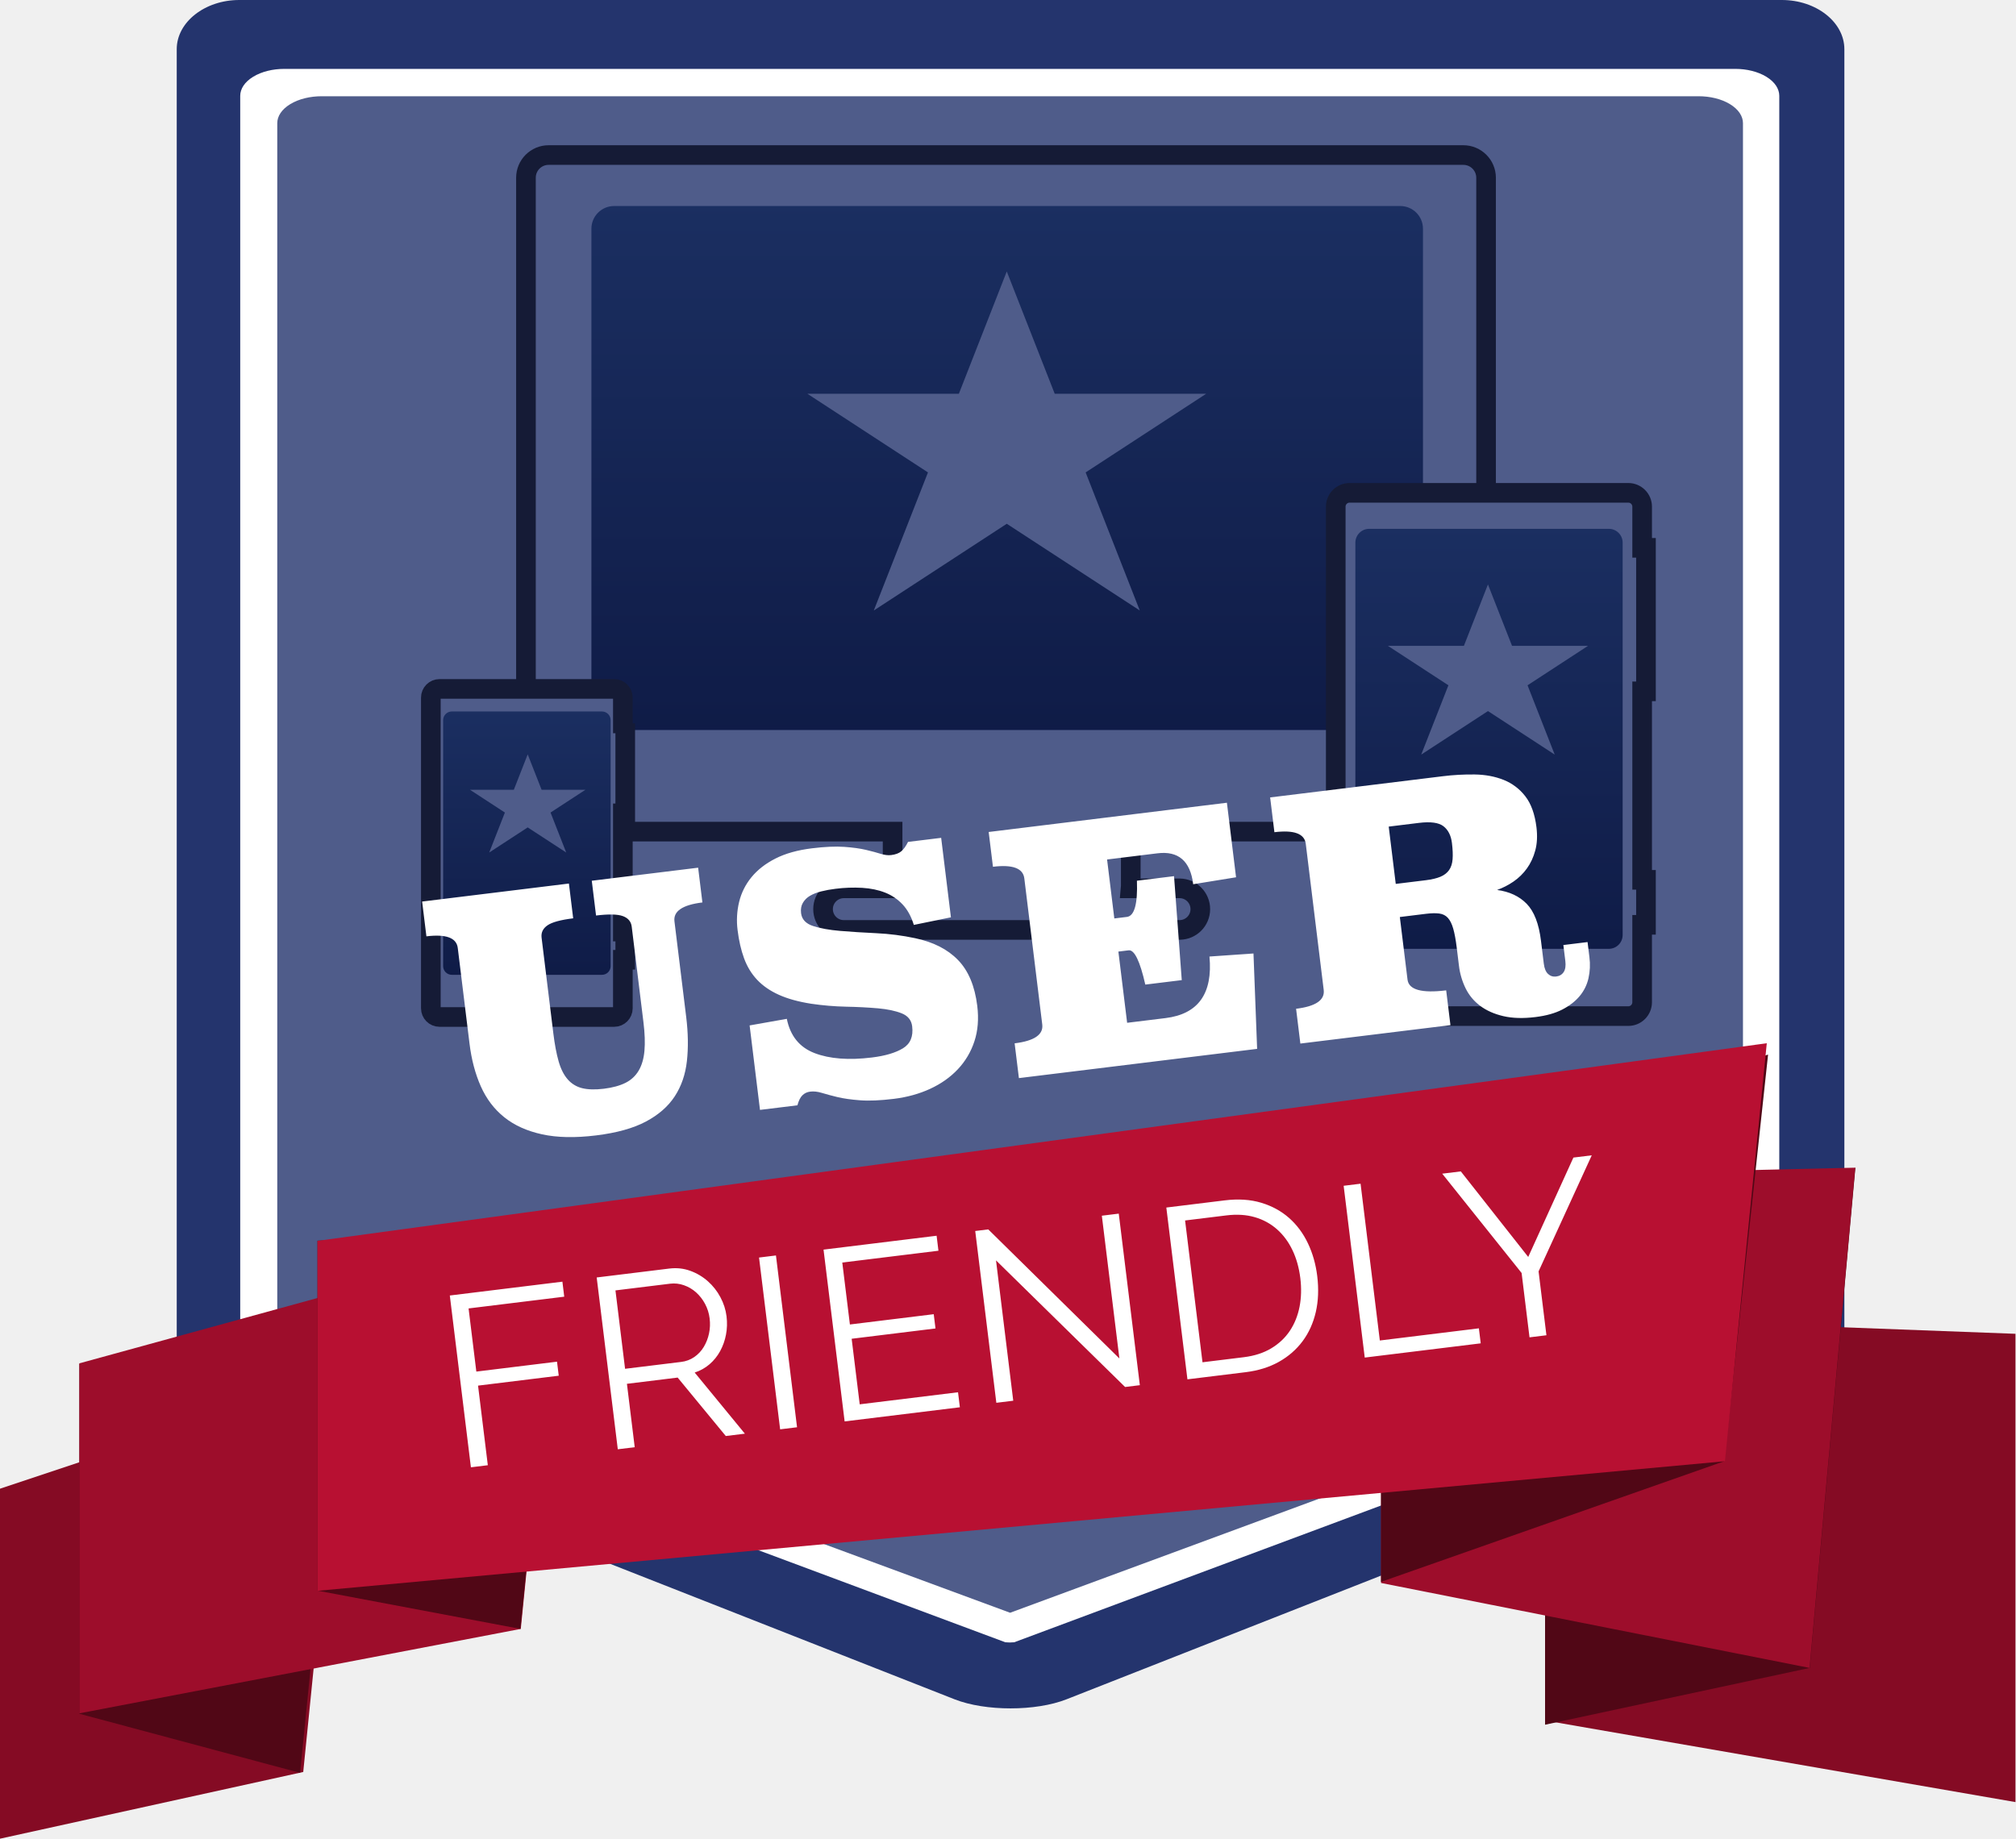
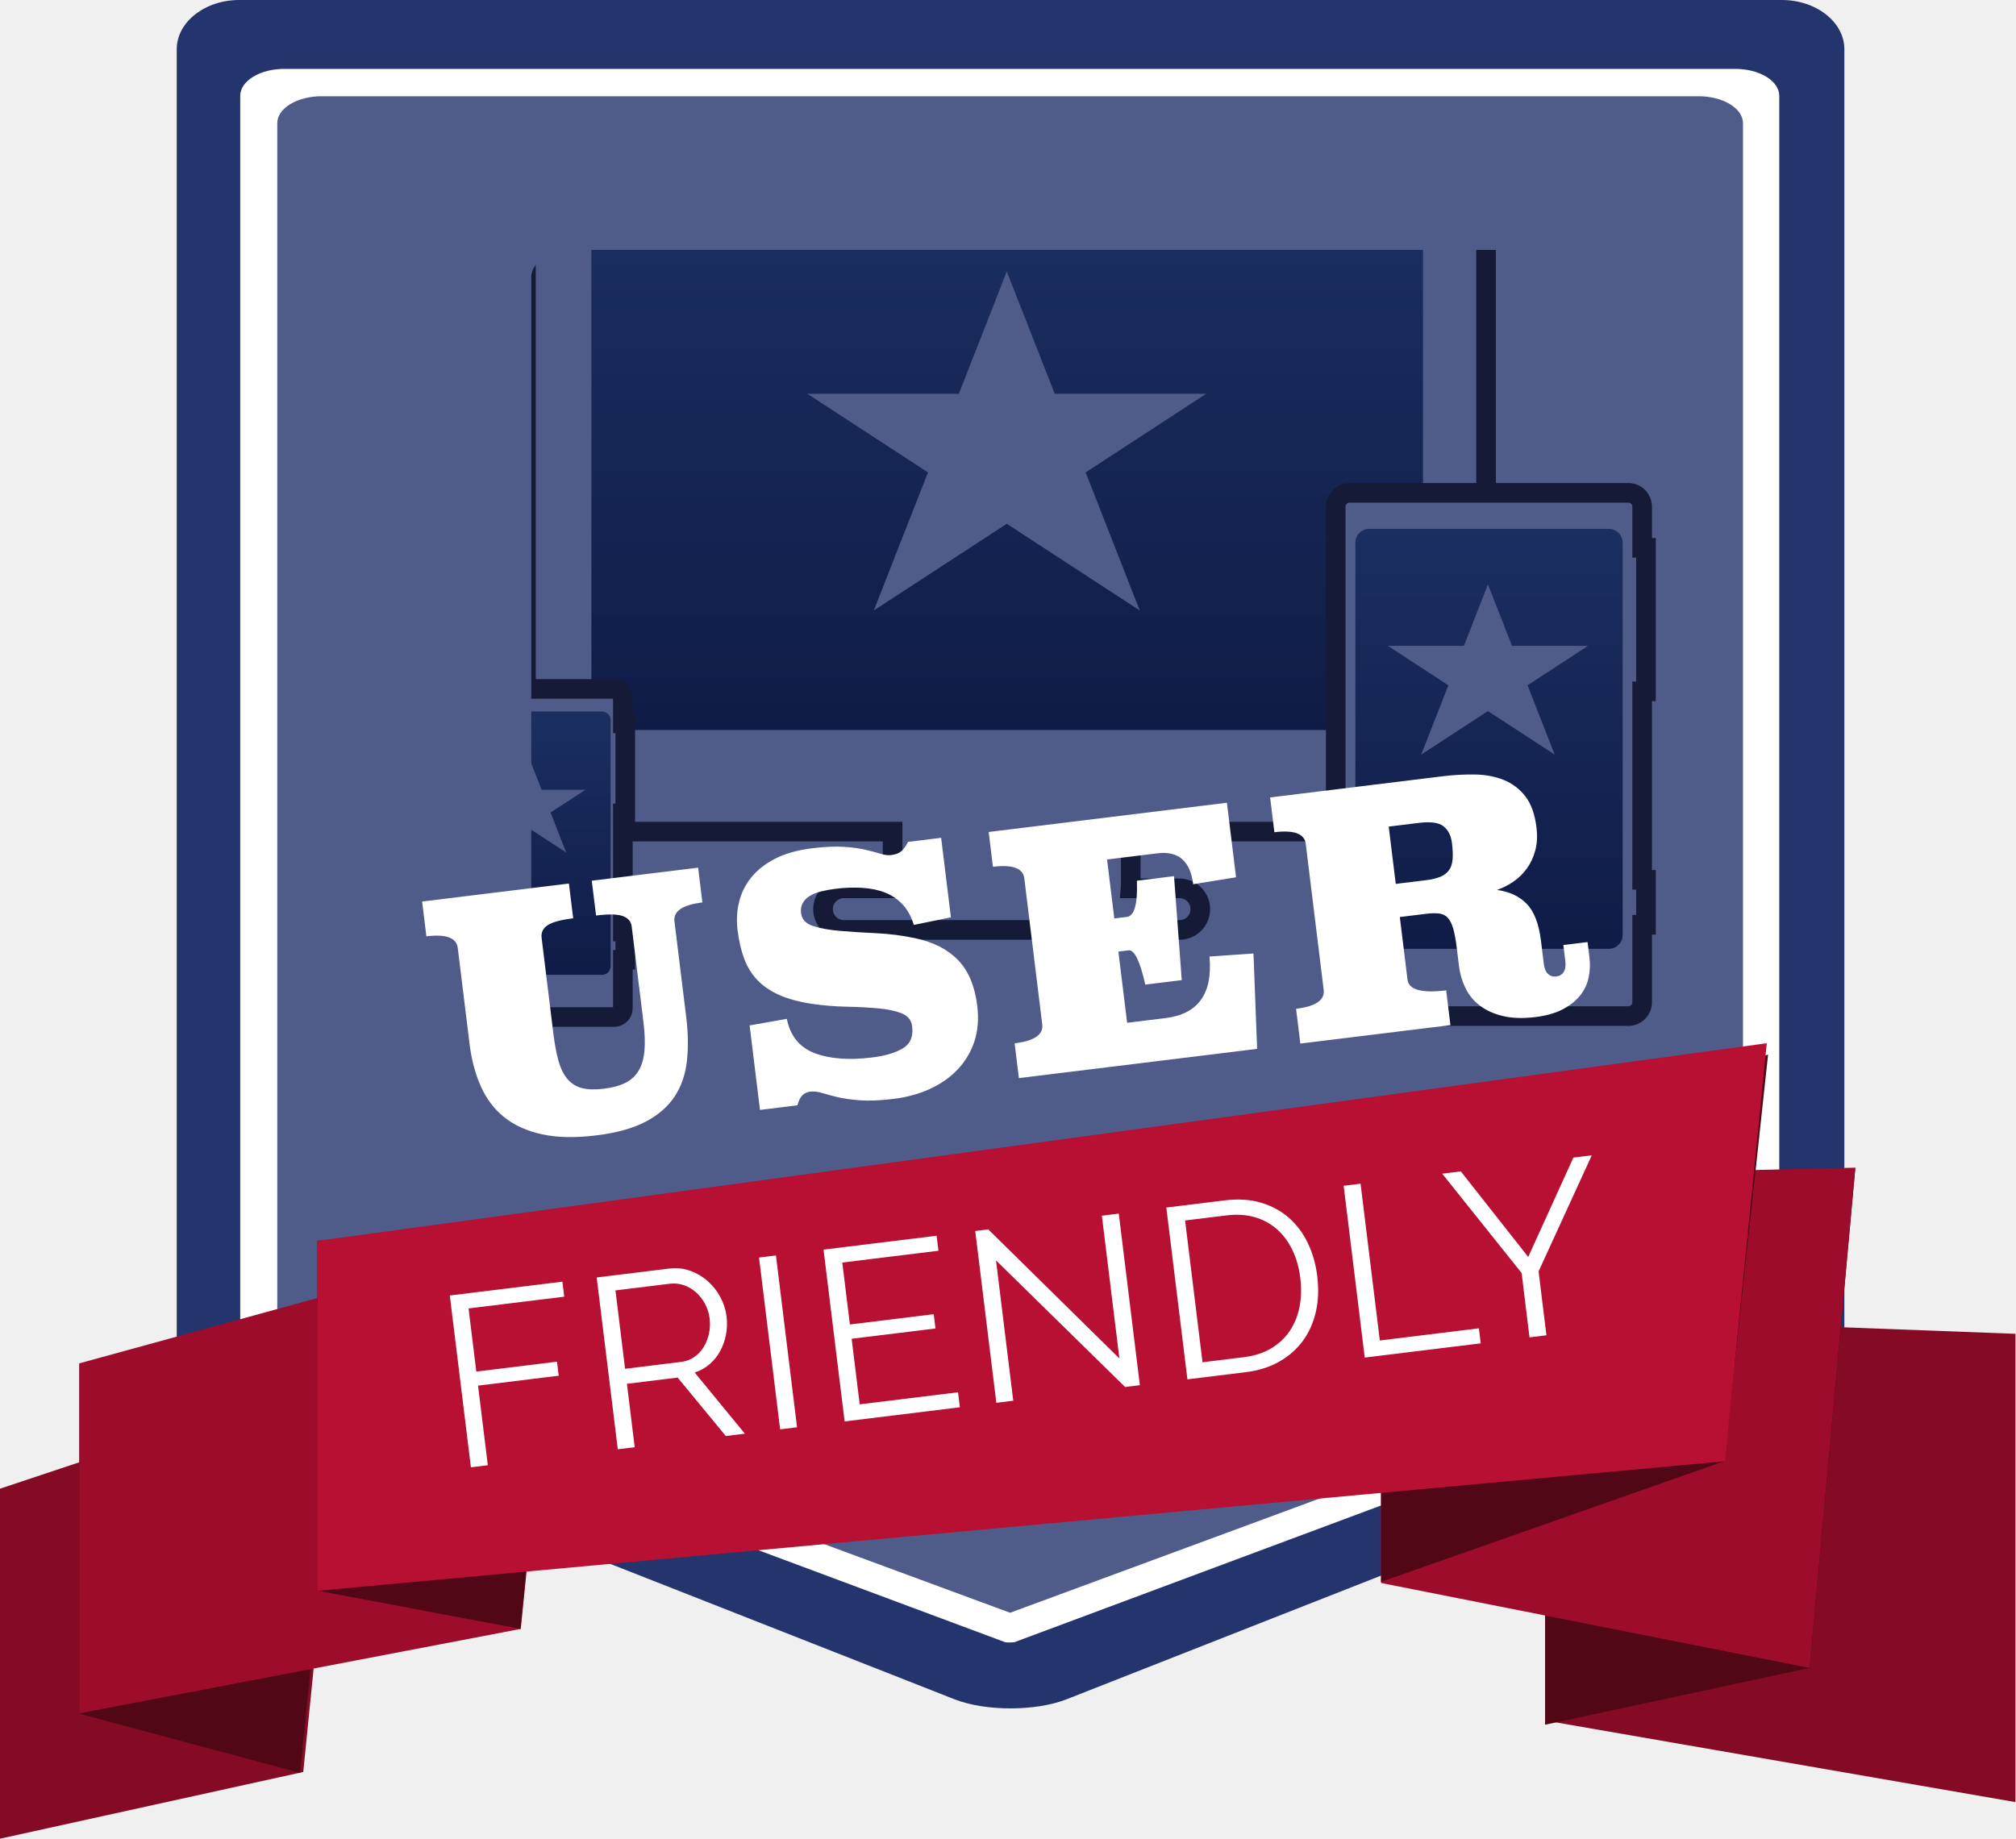
<svg xmlns="http://www.w3.org/2000/svg" xmlns:xlink="http://www.w3.org/1999/xlink" width="308" height="281" viewBox="0 0 308 281" version="1.1">
  <defs>
-     <path d="M15.36 18.824c0-1.053.66-2.108 1.987-2.912 1.325-.805 3.062-1.206 4.798-1.206H232.5c1.737 0 3.472.4 4.797 1.206 1.326.804 1.99 1.86 1.99 2.912v186.283l-111.965 41.34-111.962-41.34V18.824z" id="path-1" />
+     <path d="M15.36 18.824c0-1.053.661-2.108 1.987-2.912 1.325-.805 3.062-1.206 4.798-1.206H232.5c1.737 0 3.472.401 4.797 1.206 1.326.804 1.99 1.859 1.99 2.912v186.283l-111.965 41.341-111.962-41.34V18.823z" id="path-1" />
    <linearGradient x1="50%" y1="0%" x2="50%" y2="100%" id="linearGradient-3">
      <stop stop-color="#5681B3" offset="0%" />
      <stop stop-color="#314C83" offset="100%" />
    </linearGradient>
  </defs>
  <g id="Page-1" stroke="none" stroke-width="1" fill="none" fill-rule="evenodd">
-     <g id="Desktop">
-       <g id="Group-4">
+     <g id="Desktop" transform="translate(-106 -1023)">
+       <g id="Group-4" transform="translate(106 1023)">
        <g id="Group" transform="translate(27)">
-           <path d="M254.778 205.408c0 4.135-3.844 9.028-8.54 10.876l-110.303 43.39c-4.702 1.847-12.39 1.847-17.093 0L8.546 216.285C3.844 214.436 0 209.544 0 205.408V7.516C0 3.383 4.298 0 9.554 0h235.67c5.26 0 9.554 3.383 9.554 7.516v197.892" id="Fill-57" fill="#24346D" />
-           <path d="M127.267 250.99a6.52 6.52 0 0 1-.68-.034l-115.433-43.05c-.688-.53-1.453-1.7-1.453-2.268V14.648c0-1.056.657-2.11 1.97-2.914 1.312-.804 3.03-1.207 4.75-1.207h221.697c1.718 0 3.437.403 4.75 1.207 1.312.805 1.967 1.858 1.967 2.913v190.99c0 .57-.765 1.74-1.453 2.27l-115.434 43.05a6.5 6.5 0 0 1-.68.032" id="Fill-58" fill="#FFF" />
+           <path d="M254.778 205.408c0 4.135-3.844 9.028-8.54 10.876l-110.303 43.39c-4.702 1.847-12.39 1.847-17.093 0L8.546 216.285C3.844 214.436 0 209.543 0 205.408V7.516C0 3.383 4.298 0 9.554 0h235.67c5.259 0 9.554 3.383 9.554 7.516v197.892" id="Fill-57" fill="#24346D" />
+           <path d="M127.267 250.989c-.294 0-.528-.016-.679-.033l-115.434-43.05c-.688-.529-1.453-1.699-1.453-2.268V14.647c0-1.055.656-2.108 1.968-2.913 1.313-.804 3.03-1.207 4.75-1.207h221.698c1.718 0 3.437.403 4.749 1.207 1.313.805 1.968 1.858 1.968 2.913v190.99c0 .57-.765 1.74-1.453 2.269l-115.435 43.05a6.5 6.5 0 0 1-.679.033" id="Fill-58" fill="#FFF" />
          <mask id="mask-2" fill="#fff">
            <use xlink:href="#path-1" />
          </mask>
          <use id="Fill-59" fill-opacity=".8" fill="#24346D" xlink:href="#path-1" />
-           <g id="Group-2" style="mix-blend-mode:multiply" mask="url(#mask-2)">
-             <g id="Layer_8_14_">
-               <path d="M196.566 23.693H56.82a3.465 3.465 0 0 0-3.466 3.465v96.462a3.464 3.464 0 0 0 3.466 3.462h52.55v8.313c0 .123.024.234.036.353h-7.54a3.178 3.178 0 0 0 0 6.355h51.394a3.178 3.178 0 0 0 0-6.355h-7.54c.01-.115.036-.23.036-.353v-8.313h50.817a3.465 3.465 0 0 0 3.466-3.462V27.158a3.474 3.474 0 0 0-3.474-3.465z" id="Shape" stroke="#444B64" stroke-width="3" fill="#FFF" />
-               <path d="M133.58 88.07H13.463A3.465 3.465 0 0 1 10 84.606v-73.14A3.466 3.466 0 0 1 13.464 8H133.58a3.465 3.465 0 0 1 3.463 3.465v73.14a3.465 3.465 0 0 1-3.464 3.466z" id="Path" fill="url(#linearGradient-3)" transform="translate(53.354 23.484)" />
-               <path id="Fill-476" fill="#FFF" d="M138.86 72.19l18.415-12.017H134.14l-7.328-18.69-7.32 18.69H96.354l18.42 12.017-8.277 21.1 20.315-13.252 20.32 13.25-8.27-21.098" />
+           <g transform="translate(38.803 23.484)" id="Group-2" style="mix-blend-mode:multiply" mask="url(#mask-2)">
+             <g id="Layer_8_14_" transform="translate(14.551)">
+               <path d="M143.211.209H3.465A3.465 3.465 0 0 0 0 3.674v96.461a3.464 3.464 0 0 0 3.465 3.463h52.55v8.313c0 .123.024.234.037.353H48.51a3.178 3.178 0 0 0 0 6.355h51.394a3.178 3.178 0 0 0 0-6.355h-7.54c.01-.115.037-.23.037-.353v-8.313h50.817a3.465 3.465 0 0 0 3.465-3.463V3.675a3.474 3.474 0 0 0-3.473-3.466z" id="Shape" stroke="#444B64" stroke-width="3" fill="#FFF" />
+               <path d="M133.58 88.071H13.463A3.465 3.465 0 0 1 10 84.605v-73.14A3.466 3.466 0 0 1 13.464 8H133.58a3.465 3.465 0 0 1 3.464 3.465v73.14a3.465 3.465 0 0 1-3.464 3.466z" id="Path" fill="url(#linearGradient-3)" />
+               <path id="Fill-476" fill="#FFF" d="M85.507 48.706l18.414-12.017H80.786L73.458 18l-7.32 18.689H43l18.419 12.017-8.276 21.099 20.315-13.25 20.32 13.25-8.27-21.1" />
            </g>
-             <g id="Capa_1">
-               <path d="M224.468 105.646V83.713h-.584v-6.288a2.114 2.114 0 0 0-2.112-2.114h-42.59a2.114 2.114 0 0 0-2.11 2.115v75.73c0 1.168.946 2.115 2.11 2.115h42.59a2.113 2.113 0 0 0 2.11-2.114V141.32h.586v-6.872h-.585v-28.802h.585z" id="Shape" stroke="#444B64" stroke-width="3" fill="#FFF" />
-               <path d="M43.865 67.566a2.113 2.113 0 0 1-2.11 2.114H5.142a2.113 2.113 0 0 1-2.112-2.114V7.614c0-1.167.947-2.114 2.113-2.114h36.61c1.167 0 2.112.947 2.112 2.114v59.952z" id="Path" fill="url(#linearGradient-3)" transform="translate(177.04 75.31)" />
-               <path id="Fill-476" fill="#FFF" d="M215.615 98.69h-11.61l-3.68-9.38-3.672 9.38H185.04l9.244 6.03-4.153 10.59 10.196-6.65 10.198 6.65-4.15-10.59z" />
+             <g id="Capa_1" transform="translate(138.236 51.827)">
+               <path d="M47.429 30.335V8.402h-.585V2.114A2.114 2.114 0 0 0 44.732 0H2.144A2.114 2.114 0 0 0 .032 2.114v75.73c0 1.168.946 2.115 2.112 2.115h42.588a2.113 2.113 0 0 0 2.112-2.114V66.007h.585v-6.87h-.585V30.335h.585z" id="Shape" stroke="#444B64" stroke-width="3" fill="#FFF" />
+               <path d="M43.865 67.566a2.113 2.113 0 0 1-2.111 2.114H5.143a2.113 2.113 0 0 1-2.112-2.114V7.614c0-1.167.946-2.114 2.112-2.114h36.61c1.167 0 2.112.947 2.112 2.114v59.952z" id="Path" fill="url(#linearGradient-3)" />
+               <path id="Fill-476" fill="#FFF" d="M38.575 23.38H26.964L23.286 14l-3.673 9.38H8l9.244 6.03L13.091 40l10.195-6.65L33.484 40l-4.15-10.59z" />
            </g>
-             <g id="Capa_1">
-               <path d="M68.525 110.542h-.366V106.6c0-.732-.594-1.326-1.325-1.326H40.147c-.73 0-1.324.594-1.324 1.325v47.48c0 .733.593 1.327 1.324 1.327h26.688c.73 0 1.324-.594 1.324-1.326v-7.42h.365v-4.308h-.366v-18.06h.365v-13.75z" id="Shape" stroke="#444B64" stroke-width="3" fill="#FFF" />
-               <path d="M27.49 42.363c0 .732-.593 1.325-1.324 1.325H3.223c-.73 0-1.324-.593-1.324-1.325V4.773c0-.73.592-1.325 1.323-1.325h22.943c.73 0 1.323.594 1.323 1.326v37.59z" id="Path" fill="url(#linearGradient-3)" transform="translate(38.803 105.274)" />
-               <path id="Fill-476" fill="#FFF" d="M57.11 124.165l5.332-3.48h-6.698l-2.122-5.41-2.12 5.41h-6.7l5.334 3.48-2.396 6.11 5.882-3.838 5.883 3.837-2.394-6.11" />
+             <g id="Capa_1" transform="translate(0 81.79)">
+               <path d="M29.722 5.268h-.366V1.325c0-.73-.593-1.325-1.324-1.325H1.344C.614 0 .02.594.02 1.325v47.482c0 .732.593 1.326 1.324 1.326h26.688c.731 0 1.324-.594 1.324-1.326v-7.421h.366v-4.308h-.366V19.019h.366V5.268z" id="Shape" stroke="#444B64" stroke-width="3" fill="#FFF" />
+               <path d="M27.489 42.363c0 .732-.592 1.325-1.323 1.325H3.223c-.73 0-1.324-.593-1.324-1.325V4.773c0-.731.593-1.325 1.324-1.325h22.943c.73 0 1.323.594 1.323 1.326v37.589z" id="Path" fill="url(#linearGradient-3)" />
+               <path id="Fill-476" fill="#FFF" d="M18.308 18.89l5.331-3.479h-6.698L14.819 10l-2.12 5.411H6l5.333 3.48L8.937 25l5.882-3.837L20.702 25l-2.394-6.11" />
            </g>
          </g>
        </g>
-         <path d="M107.312 137.903c-3.038.373-4.46 1.336-4.27 2.888l1.796 14.63c.298 2.43.333 4.67.106 6.718-.228 2.05-.847 3.847-1.856 5.392-1.01 1.546-2.48 2.83-4.408 3.856-1.93 1.024-4.464 1.73-7.602 2.115-3.206.394-5.962.34-8.268-.166-2.305-.505-4.227-1.373-5.766-2.606-1.54-1.233-2.734-2.807-3.586-4.724-.852-1.916-1.427-4.09-1.725-6.52l-1.797-14.628c-.19-1.553-1.787-2.144-4.79-1.776l-.653-5.315 22.424-2.753.653 5.315c-1.924.236-3.233.594-3.928 1.073-.694.48-.994 1.107-.9 1.883l1.797 14.63c.207 1.687.475 3.11.806 4.268.33 1.16.795 2.08 1.392 2.76a4.232 4.232 0 0 0 2.22 1.345c.884.217 1.983.244 3.3.083 1.316-.162 2.41-.46 3.28-.89a4.773 4.773 0 0 0 2.033-1.87c.483-.812.78-1.825.887-3.037.108-1.21.058-2.66-.15-4.348l-1.795-14.63c-.096-.775-.547-1.31-1.354-1.606-.807-.295-2.172-.324-4.095-.088l-.653-5.315 16.25-1.995.652 5.315zm37.966 2.275l-5.665 1.158c-.397-1.287-.97-2.33-1.72-3.13-.75-.797-1.636-1.4-2.662-1.804-1.025-.405-2.185-.648-3.48-.73a22.375 22.375 0 0 0-4.118.147c-.776.094-1.497.226-2.16.393-.666.167-1.238.392-1.717.673a2.97 2.97 0 0 0-1.1 1.086c-.254.442-.344.967-.27 1.574.117.945.728 1.598 1.834 1.96 1.105.36 2.49.61 4.15.748 1.662.14 3.5.255 5.516.35 2.015.096 3.99.35 5.925.763 2.78.584 4.962 1.695 6.55 3.332 1.59 1.637 2.57 3.974 2.943 7.01.244 1.993.098 3.8-.44 5.425a11.308 11.308 0 0 1-2.532 4.267c-1.15 1.22-2.562 2.216-4.23 2.986-1.67.77-3.518 1.28-5.543 1.53-2.06.25-3.78.326-5.162.22-1.383-.103-2.543-.27-3.478-.496a43.724 43.724 0 0 1-2.365-.635c-.64-.195-1.23-.26-1.77-.194-.473.058-.87.244-1.19.558-.322.314-.577.825-.764 1.533l-5.72.702-1.585-12.908 5.683-1.006c.526 2.61 1.94 4.353 4.24 5.236 2.3.882 5.222 1.105 8.766.67 2.025-.248 3.603-.716 4.735-1.403 1.13-.687 1.602-1.807 1.41-3.36-.115-.944-.65-1.606-1.604-1.986-.955-.38-2.16-.634-3.614-.764a72.276 72.276 0 0 0-4.862-.25 43.03 43.03 0 0 1-5.347-.45c-1.955-.307-3.604-.764-4.946-1.37-1.342-.606-2.446-1.37-3.313-2.29-.866-.922-1.53-2.013-1.994-3.275-.463-1.262-.794-2.703-.993-4.323a11.893 11.893 0 0 1 .24-4.32 9.418 9.418 0 0 1 1.9-3.78c.924-1.123 2.143-2.07 3.66-2.837 1.515-.77 3.37-1.288 5.563-1.557 1.957-.24 3.6-.313 4.93-.22 1.332.094 2.447.25 3.347.464.9.215 1.643.414 2.23.6.59.184 1.12.247 1.592.19.675-.084 1.19-.275 1.548-.576.357-.3.7-.78 1.03-1.437l5.063-.62 1.492 12.148zm43.563-6.12l-6.548 1.062c-.436-3.544-2.256-5.12-5.462-4.725l-7.694.945 1.106 9.01 1.924-.236c1.147-.14 1.657-1.985 1.53-5.532l5.67-.696 1.18 15.887-5.57.683c-.818-3.6-1.666-5.344-2.543-5.237l-1.57.192 1.337 10.883 5.872-.72c4.994-.614 7.23-3.75 6.707-9.405l6.724-.466.557 14.576-36.395 4.468-.653-5.315c3.004-.368 4.41-1.33 4.22-2.88l-2.74-22.325c-.192-1.552-1.79-2.144-4.792-1.775l-.653-5.315 36.396-4.47 1.398 11.39zm45.757 21.358c-1.89.233-3.532.186-4.925-.14-1.393-.326-2.57-.85-3.532-1.57a7.386 7.386 0 0 1-2.23-2.68 10.77 10.77 0 0 1-1.018-3.473l-.342-2.784c-.145-1.182-.322-2.136-.53-2.864-.21-.728-.483-1.277-.82-1.647-.337-.37-.775-.59-1.314-.662-.54-.07-1.215-.056-2.025.043l-3.998.492 1.175 9.568c.19 1.552 2.16 2.098 5.905 1.638l.652 5.315-22.93 2.816-.653-5.316c3.004-.37 4.41-1.33 4.22-2.882l-2.74-22.323c-.19-1.554-1.788-2.145-4.792-1.777l-.652-5.315 26.373-3.238a35.7 35.7 0 0 1 4.898-.268c1.614.025 3.077.3 4.392.823a7.827 7.827 0 0 1 3.312 2.496c.894 1.142 1.465 2.725 1.714 4.75.16 1.315.1 2.496-.182 3.54-.283 1.047-.71 1.964-1.28 2.753a8.31 8.31 0 0 1-2.042 1.998c-.79.543-1.628.972-2.514 1.286 1.88.25 3.39.954 4.525 2.116 1.136 1.163 1.863 3.043 2.182 5.642l.43 3.492c.09.743.31 1.272.657 1.59.347.317.757.446 1.23.388.506-.062.89-.29 1.15-.68.26-.392.344-.96.253-1.702l-.3-2.43 3.696-.453.287 2.327a9.217 9.217 0 0 1-.146 3.204 6.438 6.438 0 0 1-1.358 2.737c-.673.802-1.557 1.484-2.652 2.047-1.096.563-2.454.944-4.073 1.142zM213.24 135.07l4.607-.565c.91-.112 1.652-.29 2.222-.53.57-.24 1.007-.578 1.314-1.01.306-.43.487-.984.54-1.658.055-.675.022-1.502-.098-2.48-.14-1.148-.57-2.003-1.29-2.565-.72-.563-1.975-.734-3.764-.514l-4.606.565 1.075 8.757z" id="USER-Copy" fill="#FFF" />
-         <g id="Group-3">
-           <path id="Fill-73" fill="#850B24" d="M236.052 201.11l71.867 2.71v71.56l-71.868-12.467V201.11" />
-           <path id="Fill-74" fill="#510716" d="M236.052 201.753l47.413-23.318-6.976 76.44-40.438 8.68v-61.802" />
-           <path id="Fill-75" fill="#9D0D2B" d="M276.46 254.874l-65.468-12.98V180.09l72.446-1.655-6.977 76.44" />
-           <path id="Fill-76" fill="#510716" d="M210.992 241.726v-61.803l59.13-18.77-6.696 62.14z" />
-           <path id="Fill-77" fill="#850B24" d="M46.328 270.778L0 280.972v-53.48l52.43-17.475-6.102 60.76" />
-           <path id="Fill-78" fill="#510716" d="M45.845 270.913l-33.72-9.034v-53.482l39.824 1.755-6.105 60.76" />
-           <path id="Fill-79" fill="#9D0D2B" d="M79.563 248.914l-67.437 12.9v-53.482l73.54-20.18-6.103 60.762" />
-           <path id="Fill-80" fill="#510716" d="M79.508 248.914l-31.004-5.846v-53.48l37.105-1.435-6.102 60.76" />
-           <path id="Fill-81" fill="#B81032" d="M48.504 243.094v-53.48l221.422-30.198-6.394 63.876z" />
-           <path d="M71.945 224.22l-3.224-26.253 17.202-2.112.28 2.293-14.615 1.795 1.185 9.65L85.1 208.08l.263 2.144-12.328 1.514 1.493 12.164-2.583.317zm22.44-2.756l-3.224-26.252 11.075-1.36c1.132-.14 2.2-.026 3.207.338a8.282 8.282 0 0 1 2.686 1.585 8.715 8.715 0 0 1 1.93 2.446c.503.94.816 1.915.94 2.926.118.96.09 1.897-.086 2.807a8.586 8.586 0 0 1-.89 2.51 7.205 7.205 0 0 1-1.61 2 6.503 6.503 0 0 1-2.28 1.275l7.668 9.342-2.916.358-7.354-8.93-7.75.952 1.19 9.687-2.585.317zm1.113-12.297l8.563-1.05a4.414 4.414 0 0 0 2.025-.757 5.014 5.014 0 0 0 1.44-1.546 6.62 6.62 0 0 0 .797-2.05c.16-.745.19-1.512.093-2.3a6.262 6.262 0 0 0-.704-2.223 6.327 6.327 0 0 0-1.377-1.762 5.503 5.503 0 0 0-1.857-1.086 4.622 4.622 0 0 0-2.107-.23l-8.343 1.025 1.47 11.98zm23.69 9.252l-3.224-26.253 2.584-.318 3.223 26.252-2.583.317zm27.178-5.665l.28 2.292-17.605 2.162-3.223-26.253 17.275-2.12.28 2.29-14.69 1.805 1.163 9.466 12.808-1.573.268 2.18-12.807 1.574 1.23 10.02 15.023-1.845zm5.803-20.155l2.633 21.446-2.584.317-3.225-26.252 1.994-.244 20.03 19.722-2.68-21.815 2.585-.317 3.22 26.215-2.253.277L152.17 192.6zm29.244 18.178l-3.224-26.252 8.896-1.092c2.09-.257 3.96-.136 5.608.362 1.647.5 3.067 1.275 4.258 2.33 1.19 1.055 2.148 2.345 2.873 3.87.724 1.525 1.197 3.187 1.418 4.986.245 1.997.17 3.84-.22 5.526-.393 1.687-1.067 3.17-2.02 4.45-.955 1.282-2.163 2.33-3.624 3.15-1.46.816-3.152 1.342-5.07 1.578l-8.896 1.092zm17.245-15.48c-.195-1.576-.594-2.997-1.2-4.262-.604-1.264-1.39-2.325-2.357-3.182A8.744 8.744 0 0 0 191.71 186c-1.296-.38-2.743-.47-4.343-.274l-6.312.775 2.66 21.67 6.313-.776c1.624-.2 3.023-.653 4.198-1.36 1.174-.707 2.12-1.6 2.837-2.676.717-1.076 1.21-2.3 1.48-3.672.267-1.37.307-2.834.116-4.387zm9.844 12.154L205.28 181.2l2.585-.317 2.942 23.96 15.133-1.86.282 2.294-17.718 2.175zm14.677-28.45l10.3 13.073 6.902-15.185 2.805-.344-8.126 17.737 1.2 9.76-2.584.318-1.208-9.834-12.13-15.175 2.843-.348z" id="FRIENDLY" fill="#FFF" />
+         <path d="M108.624 132.176c-3.06 0-4.59.782-4.59 2.346v14.739c0 2.448-.238 4.675-.714 6.68-.476 2.007-1.31 3.715-2.5 5.126-1.19 1.411-2.804 2.508-4.844 3.29-2.04.782-4.641 1.173-7.803 1.173-3.23 0-5.959-.391-8.186-1.173-2.227-.782-4.029-1.879-5.406-3.29-1.377-1.41-2.371-3.12-2.983-5.125-.612-2.006-.918-4.233-.918-6.681v-14.74c0-1.563-1.513-2.345-4.54-2.345v-5.355h22.594v5.355c-1.938 0-3.281.195-4.03.586-.747.391-1.121.978-1.121 1.76v14.739c0 1.7.093 3.145.28 4.335.187 1.19.536 2.159 1.046 2.907a4.232 4.232 0 0 0 2.04 1.606c.85.323 1.938.485 3.264.485 1.326 0 2.448-.162 3.366-.485a4.773 4.773 0 0 0 2.244-1.606c.578-.748.994-1.717 1.25-2.907.254-1.19.382-2.635.382-4.335v-14.74c0-.781-.383-1.368-1.148-1.759-.765-.39-2.116-.586-4.054-.586v-5.355h16.37v5.355zm37.406 6.885l-5.763.459c-.238-1.326-.68-2.431-1.326-3.315a7.256 7.256 0 0 0-2.423-2.117c-.969-.527-2.091-.91-3.366-1.147a22.375 22.375 0 0 0-4.105-.357c-.782 0-1.513.042-2.193.127-.68.085-1.275.238-1.785.46a2.97 2.97 0 0 0-1.224.943c-.306.408-.46.918-.46 1.53 0 .952.528 1.674 1.582 2.167 1.054.493 2.397.91 4.029 1.25 1.632.34 3.442.68 5.431 1.02 1.99.34 3.919.833 5.789 1.479 2.686.918 4.717 2.286 6.094 4.105 1.377 1.82 2.066 4.259 2.066 7.319 0 2.006-.366 3.782-1.097 5.33a11.308 11.308 0 0 1-3.034 3.926c-1.292 1.071-2.814 1.887-4.565 2.448-1.751.561-3.646.842-5.686.842-2.074 0-3.791-.136-5.151-.408-1.36-.272-2.491-.578-3.392-.918a43.724 43.724 0 0 1-2.27-.918c-.611-.272-1.19-.408-1.733-.408-.476 0-.893.136-1.25.408-.357.272-.671.748-.943 1.428h-5.763v-13.005l5.763-.306c.204 2.652 1.394 4.556 3.57 5.712 2.176 1.156 5.049 1.734 8.619 1.734 2.04 0 3.663-.272 4.87-.816 1.207-.544 1.81-1.598 1.81-3.162 0-.952-.45-1.675-1.351-2.168-.901-.493-2.065-.892-3.493-1.198a72.276 72.276 0 0 0-4.794-.842 43.03 43.03 0 0 1-5.253-1.096c-1.904-.544-3.485-1.199-4.743-1.964-1.258-.765-2.261-1.657-3.01-2.677-.747-1.02-1.274-2.185-1.58-3.494-.306-1.309-.46-2.78-.46-4.411 0-1.496.256-2.916.766-4.259a9.418 9.418 0 0 1 2.346-3.519c1.054-1.003 2.38-1.793 3.978-2.371 1.598-.578 3.502-.867 5.712-.867 1.972 0 3.612.127 4.921.382 1.309.255 2.397.544 3.264.867.867.323 1.581.612 2.142.867.561.255 1.08.383 1.556.383.68 0 1.215-.128 1.606-.383s.79-.688 1.199-1.3h5.1v12.24zm43.984-.765l-6.63.255c0-3.57-1.615-5.355-4.845-5.355h-7.752v9.078h1.938c1.156 0 1.887-1.768 2.193-5.304h5.712l-.765 15.912h-5.61c-.374-3.672-1.003-5.508-1.887-5.508h-1.58v10.965h5.915c5.032 0 7.633-2.84 7.803-8.517l6.732.357-1.224 14.535h-36.669v-5.355c3.026 0 4.54-.782 4.54-2.346v-22.491c0-1.564-1.514-2.346-4.54-2.346v-5.355h36.67v11.475zm42.812 26.775c-1.904 0-3.528-.247-4.87-.74-1.344-.493-2.449-1.156-3.316-1.989a7.386 7.386 0 0 1-1.887-2.932 10.771 10.771 0 0 1-.586-3.57v-2.805c0-1.19-.06-2.16-.179-2.907-.119-.748-.323-1.326-.612-1.734-.289-.408-.697-.68-1.224-.816-.527-.136-1.198-.204-2.014-.204h-4.03v9.639c0 1.564 1.888 2.346 5.662 2.346v5.355h-23.103v-5.355c3.026 0 4.539-.782 4.539-2.346v-22.491c0-1.564-1.513-2.346-4.54-2.346v-5.355h26.572a35.7 35.7 0 0 1 4.896.331c1.598.221 3.017.672 4.258 1.352a7.827 7.827 0 0 1 2.984 2.881c.748 1.241 1.122 2.882 1.122 4.922 0 1.326-.204 2.49-.612 3.493-.408 1.003-.944 1.862-1.607 2.576a8.31 8.31 0 0 1-2.27 1.734 10.81 10.81 0 0 1-2.651.969c1.836.476 3.247 1.36 4.233 2.652.986 1.292 1.479 3.247 1.479 5.865v3.519c0 .748.153 1.3.459 1.657.306.357.697.536 1.173.536.51 0 .918-.179 1.224-.536.306-.357.459-.91.459-1.657v-2.448h3.723v2.346a9.217 9.217 0 0 1-.536 3.162 6.438 6.438 0 0 1-1.683 2.55c-.765.714-1.725 1.283-2.881 1.708-1.156.425-2.55.638-4.182.638zm-18.717-22.797h4.64c.919 0 1.675-.085 2.27-.255.595-.17 1.071-.45 1.428-.842.357-.39.604-.918.74-1.58.136-.664.204-1.488.204-2.474 0-1.156-.323-2.057-.97-2.703-.645-.646-1.87-.97-3.671-.97h-4.641v8.824z" id="USER-Copy" fill="#FFF" transform="rotate(-7 154.787 145.767)" />
+         <g id="Group-3" transform="translate(0 159)">
+           <path id="Fill-73" fill="#850B24" d="M236.052 42.11l71.867 2.71v71.56l-71.867-12.467V42.11" />
+           <path id="Fill-74" fill="#510716" d="M236.052 42.753l47.413-23.318-6.976 76.439-40.437 8.682V42.753" />
+           <path id="Fill-75" fill="#9D0D2B" d="M276.461 95.874l-65.469-12.98V21.091l72.446-1.656-6.977 76.439" />
+           <path id="Fill-76" fill="#510716" d="M210.992 82.726V20.923l59.13-18.77-6.696 62.14z" />
+           <path id="Fill-77" fill="#850B24" d="M46.328 111.778L0 121.972v-53.48l52.431-17.475-6.103 60.761" />
+           <path id="Fill-78" fill="#510716" d="M45.845 111.913l-33.719-9.034V49.398l39.823 1.755-6.104 60.76" />
+           <path id="Fill-79" fill="#9D0D2B" d="M79.563 89.914l-67.437 12.9V49.332l73.54-20.18-6.103 60.762" />
+           <path id="Fill-80" fill="#510716" d="M79.508 89.914l-31.004-5.846V30.587l37.105-1.434-6.101 60.761" />
+           <path id="Fill-81" fill="#B81032" d="M48.504 84.094V30.613L269.926.416l-6.394 63.876z" />
+           <path d="M69.678 54.607V28.158h17.33v2.31H72.28v9.723h12.42v2.16h-12.42v12.256h-2.603zm22.609 0V28.158h11.156c1.14 0 2.188.242 3.142.726a8.282 8.282 0 0 1 2.473 1.9 8.715 8.715 0 0 1 1.618 2.664c.384.993.576 1.999.576 3.017 0 .969-.142 1.894-.427 2.776a8.586 8.586 0 0 1-1.19 2.384 7.205 7.205 0 0 1-1.841 1.788 6.503 6.503 0 0 1-2.417.987l6.47 10.207h-2.937l-6.21-9.76h-7.81v9.76h-2.603zm2.603-12.07h8.627c.769 0 1.47-.167 2.101-.503a5.014 5.014 0 0 0 1.618-1.36 6.619 6.619 0 0 0 1.041-1.936c.248-.72.372-1.478.372-2.273 0-.794-.142-1.558-.427-2.29a6.327 6.327 0 0 0-1.153-1.92 5.503 5.503 0 0 0-1.71-1.303 4.622 4.622 0 0 0-2.065-.484H94.89v12.07zm22.385 12.07V28.158h2.603v26.45h-2.603zm27.666-2.31v2.31h-17.738V28.158h17.404v2.31h-14.801v9.536h12.904v2.198h-12.904v10.096h15.135zm8.217-19.296v21.606h-2.603V28.158h2.008l17.478 22.016V28.195h2.604v26.412h-2.269l-17.218-21.606zm26.81 21.606V28.158h8.963c2.108 0 3.948.348 5.523 1.043 1.574.695 2.888 1.64 3.942 2.831 1.053 1.192 1.847 2.59 2.38 4.191.533 1.602.8 3.31.8 5.122 0 2.012-.298 3.831-.893 5.458-.595 1.627-1.444 3.017-2.548 4.172-1.103 1.155-2.43 2.049-3.979 2.682-1.55.634-3.291.95-5.225.95h-8.962zm19.004-13.262c0-1.59-.223-3.048-.67-4.377-.446-1.329-1.096-2.477-1.952-3.446a8.744 8.744 0 0 0-3.142-2.253c-1.24-.534-2.665-.801-4.277-.801h-6.359v21.83h6.36c1.636 0 3.08-.28 4.332-.839 1.252-.558 2.3-1.328 3.142-2.31.843-.98 1.481-2.135 1.915-3.464.434-1.328.651-2.775.651-4.34zm8.291 13.262V28.158h2.603v24.14h15.247v2.31h-17.85zm18.035-26.449l8.627 14.23 8.702-14.23h2.827l-10.227 16.615v9.834h-2.603v-9.909l-10.19-16.54h2.864z" id="FRIENDLY" fill="#FFF" transform="rotate(-7 157.566 41.383)" />
        </g>
      </g>
    </g>
  </g>
</svg>
